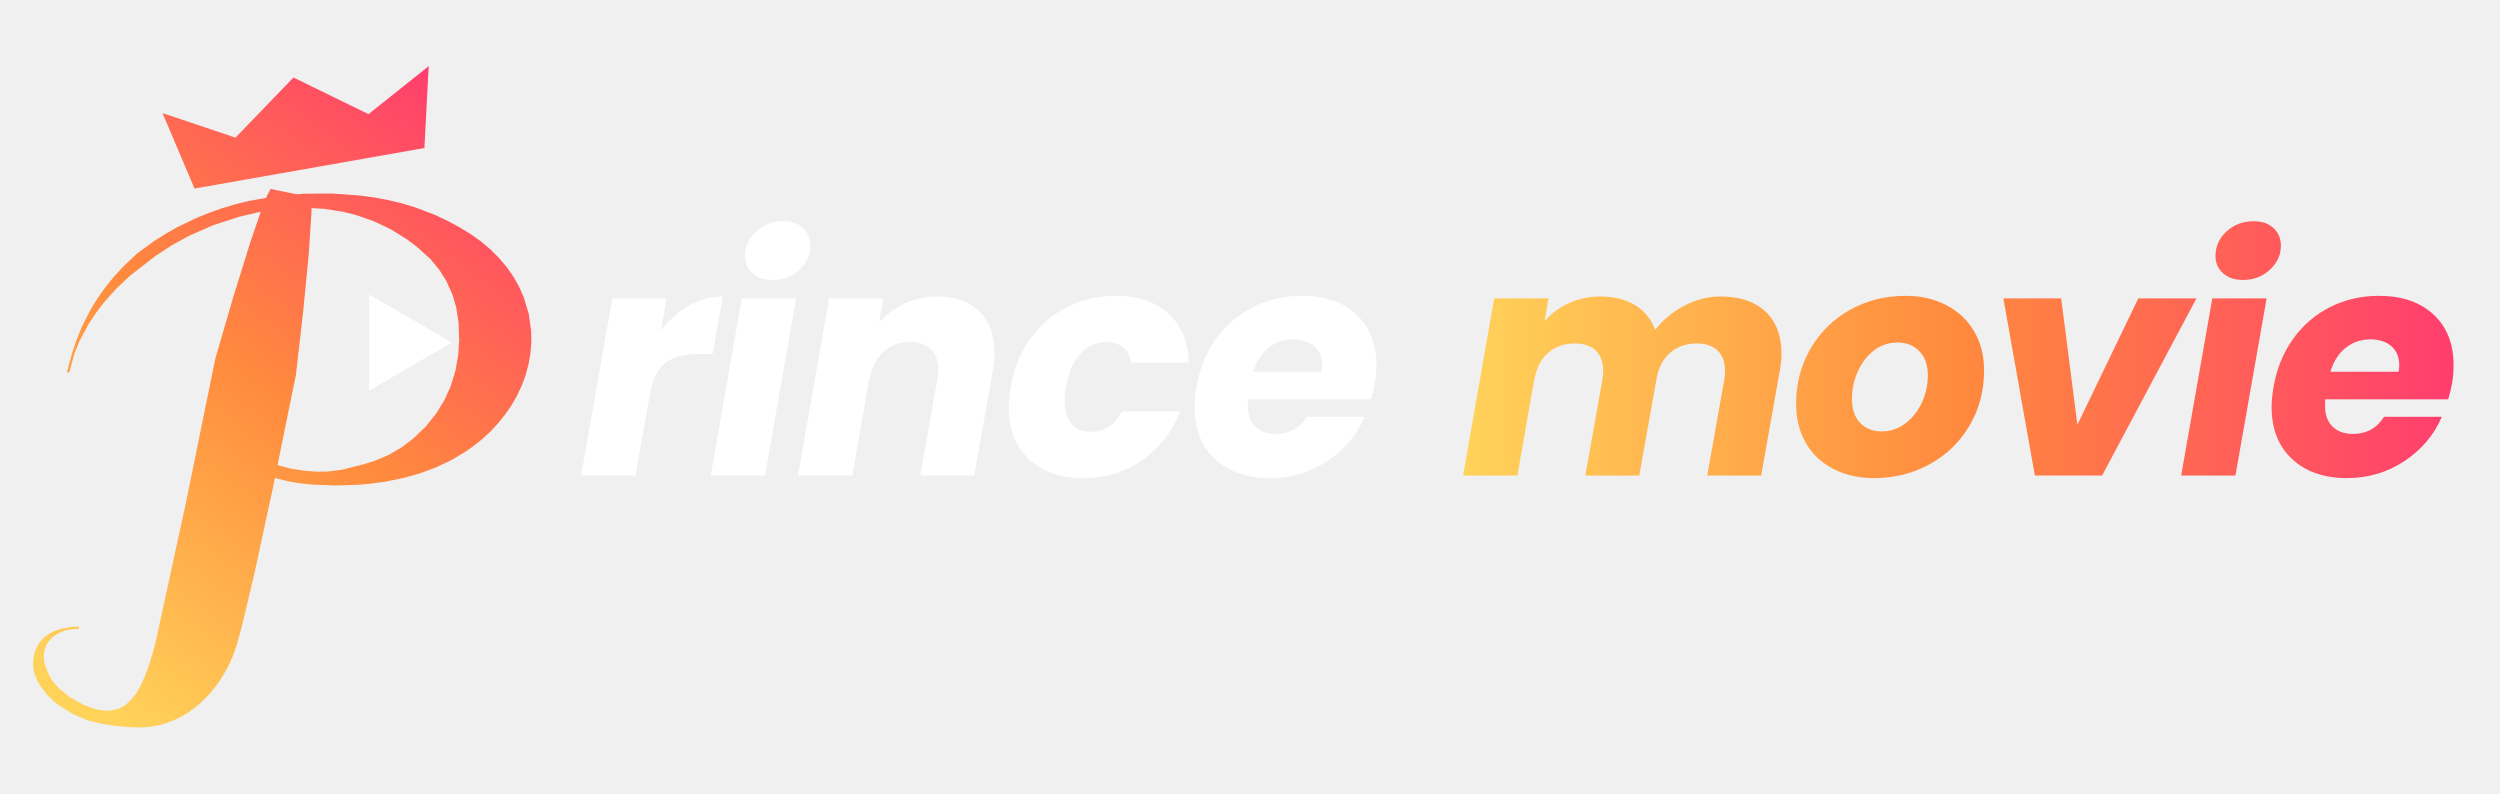
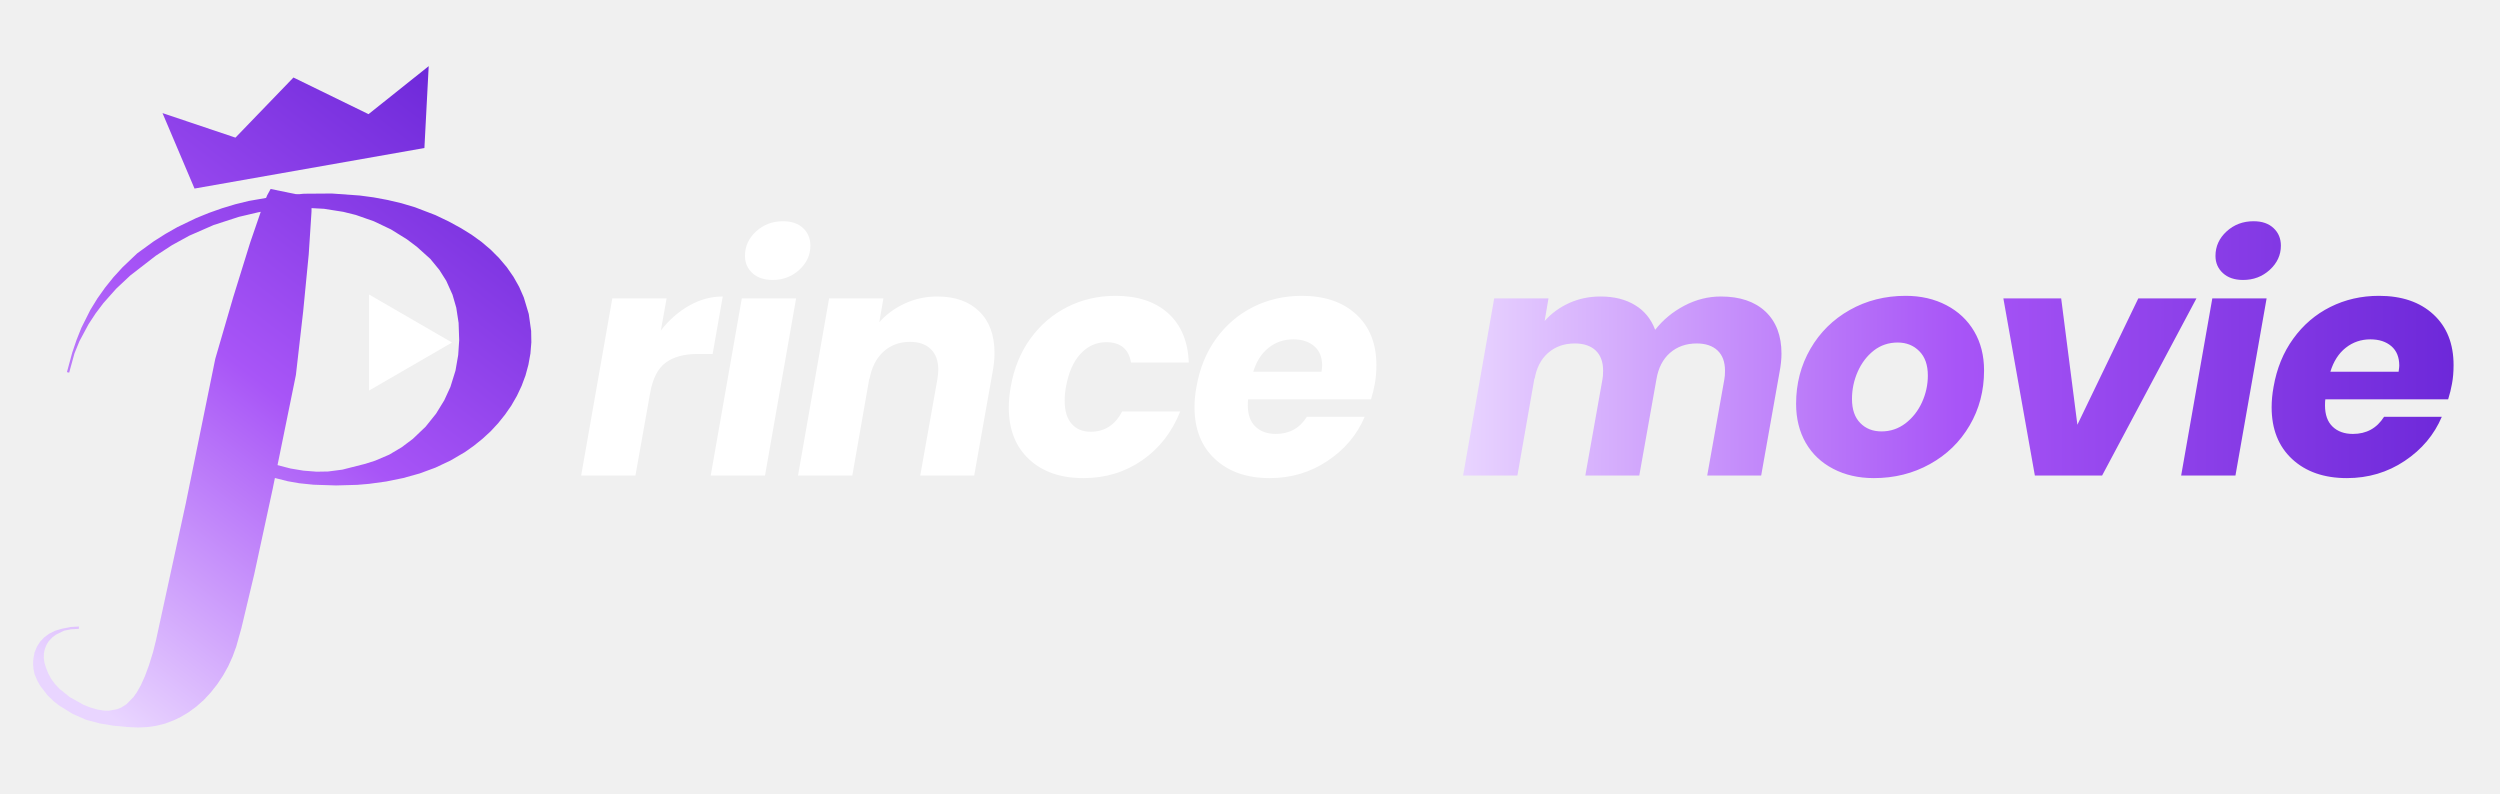
<svg xmlns="http://www.w3.org/2000/svg" viewBox="0 0 378 120" fill="none" role="img" aria-label="PRINCE MOVIE">
  <defs>
    <linearGradient id="g" x1="11.0" y1="104.0" x2="76.3" y2="18.0" gradientUnits="userSpaceOnUse">
-       <stop offset="0" stop-color="#ffd35a" />
-       <stop offset="0.5" stop-color="#ff8a3d" />
-       <stop offset="1" stop-color="#ff3d6e" />
+       <stop offset="0" stop-color="#e9d5ff" />
+       <stop offset="0.5" stop-color="#a855f7" />
+       <stop offset="1" stop-color="#6d28d9" />
    </linearGradient>
    <linearGradient id="gm" x1="220.7" y1="0.0" x2="371.1" y2="0.0" gradientUnits="userSpaceOnUse">
-       <stop offset="0" stop-color="#ffd35a" />
-       <stop offset="0.5" stop-color="#ff8a3d" />
-       <stop offset="1" stop-color="#ff3d6e" />
+       <stop offset="0" stop-color="#e9d5ff" />
+       <stop offset="0.5" stop-color="#a855f7" />
+       <stop offset="1" stop-color="#6d28d9" />
    </linearGradient>
  </defs>
  <path fill="url(#g)" d="M10.46 56.34L11.26 53.43L12.01 51.59L13.4 49L14.47 47.37L15.64 45.82L17.57 43.65L19.69 41.66L23.55 38.67L26.02 37.06L28.63 35.63L32.29 34.03L36.11 32.79L39.04 32.1L41.03 31.76L43.02 31.53L46.01 31.41L48.99 31.57L51.91 32.03L53.8 32.5L56.54 33.46L59.12 34.69L61.52 36.18L63.01 37.3L65.07 39.15L66.43 40.81L67.47 42.45L68.42 44.56L68.99 46.53L69.34 48.82L69.43 51.45L69.28 53.68L68.87 56.04L68.1 58.51L67.17 60.53L65.93 62.55L64.35 64.52L62.42 66.36L60.73 67.63L58.84 68.75L56.73 69.65L55.23 70.13L51.76 71.01L49.61 71.29L47.87 71.32L45.86 71.16L43.94 70.84L41.84 70.3L37.17 68.82L34.55 67.67L33.4 66.84L33.18 67.12L36.63 69.85L38.11 70.8L39.74 71.68L41.59 72.28L43.54 72.77L45.26 73.07L47.41 73.29L50.82 73.4L54 73.31L55.79 73.16L58.41 72.8L60.96 72.28L63.44 71.59L65.83 70.71L68.12 69.63L70.29 68.36L71.66 67.39L72.96 66.34L74.19 65.21L75.32 63.99L76.37 62.68L77.32 61.31L78.16 59.85L78.87 58.34L79.46 56.76L79.9 55.13L80.2 53.46L80.34 51.76L80.31 50.04L79.95 47.48L79.2 44.98L78.5 43.38L77.63 41.84L76.62 40.39L75.46 39.02L74.18 37.74L72.79 36.56L71.29 35.48L69.69 34.49L67.86 33.49L65.83 32.52L62.75 31.34L60.67 30.72L58.58 30.23L56.48 29.84L54.38 29.56L50.17 29.26L45.97 29.29L41.78 29.66L37.63 30.38L35.59 30.88L33.57 31.49L31.59 32.19L29.65 32.98L26.82 34.34L25.01 35.37L23.26 36.48L20.75 38.3L18.52 40.42L17.15 41.92L15.88 43.5L14.71 45.15L13.66 46.86L12.31 49.55L11.57 51.41L10.92 53.32L10.12 56.27Z" />
  <path fill="url(#g)" d="M40.92 28.57L40.39 29.54L39.59 31.55L37.83 36.67L35.26 44.95L32.55 54.25L28.09 76.12L23.59 96.79L23.14 98.6L22.52 100.6L21.91 102.24L21.31 103.58L20.72 104.63L20.2 105.38L19.11 106.49L18.31 106.99L17.72 107.23L16.45 107.46L15.78 107.45L14.76 107.29L13.71 106.99L12.64 106.57L10.55 105.4L8.99 104.15L8.29 103.4L7.73 102.63L7.31 101.85L6.94 100.92L6.72 100.19L6.62 99.48L6.64 98.78L6.79 98.09L7.06 97.44L7.36 96.97L7.89 96.39L8.4 96L9.67 95.36L10.74 95.15L11.93 95.08L11.93 94.73L10.69 94.8L9.32 95.07L8.34 95.37L7.46 95.8L6.7 96.35L6.07 97.02L5.57 97.8L5.22 98.67L5.04 99.62L5 100.37L5.06 101.13L5.22 101.92L5.65 102.93L6.07 103.68L7.17 105.11L8.1 106.01L8.89 106.64L11.01 107.96L13.07 108.85L15.11 109.39L17.11 109.72L19.15 109.92L20.87 110L22.21 109.94L23.58 109.75L24.95 109.41L26.3 108.9L27.19 108.48L28.46 107.73L29.68 106.84L30.82 105.83L31.87 104.7L32.84 103.47L33.72 102.15L34.5 100.75L35.17 99.27L35.73 97.73L36.5 94.97L38.44 86.82L41.23 73.92L44.74 56.7L45.84 47.08L46.68 38.46L47.1 32.01L47.11 30.93L47.01 29.83Z" />
  <path fill="url(#g)" d="M29.41 28.51L24.57 17.1L35.6 20.81L44.37 11.72L55.72 17.26L64.82 10L64.17 22.38Z" />
  <path fill="#fff" d="M55.8 44.53L55.8 59.05L68.34 51.79Z" />
  <path fill="#fff" d="M109.28 44.83 107.75 53.52H105.49Q102.42 53.52 100.64 54.84Q98.87 56.16 98.29 59.47L96.08 71.9H87.87L92.58 45.12H100.79L99.92 49.97Q101.79 47.57 104.22 46.2Q106.64 44.83 109.28 44.83ZM112.64 38.69Q112.64 36.53 114.32 34.99Q116 33.45 118.4 33.45Q120.32 33.45 121.43 34.49Q122.53 35.52 122.53 37.15Q122.53 39.26 120.85 40.8Q119.17 42.33 116.82 42.33Q114.9 42.33 113.77 41.3Q112.64 40.27 112.64 38.69ZM120.37 45.12 115.67 71.9H107.46L112.16 45.12ZM150.37 53.37Q150.37 54.72 150.08 56.25L147.3 71.9H139.14L141.73 57.36Q141.87 56.54 141.87 55.92Q141.87 53.9 140.75 52.8Q139.62 51.69 137.6 51.69Q135.2 51.69 133.57 53.18Q131.94 54.67 131.46 57.36V57.12L128.87 71.9H120.66L125.36 45.12H133.57L132.95 48.72Q134.53 46.94 136.81 45.89Q139.09 44.83 141.73 44.83Q145.76 44.83 148.07 47.09Q150.37 49.34 150.37 53.37ZM168.66 44.73Q173.7 44.73 176.63 47.37Q179.55 50.01 179.75 54.81H171.01Q170.48 51.74 167.27 51.74Q165.01 51.74 163.38 53.49Q161.75 55.25 161.17 58.51Q160.98 59.52 160.98 60.62Q160.98 62.88 162.03 64.08Q163.09 65.28 164.91 65.28Q168.08 65.28 169.67 62.21H178.45Q176.58 66.91 172.69 69.6Q168.8 72.29 163.81 72.29Q158.63 72.29 155.58 69.43Q152.53 66.57 152.53 61.63Q152.53 60.14 152.82 58.51Q153.54 54.33 155.79 51.21Q158.05 48.09 161.39 46.41Q164.72 44.73 168.66 44.73ZM208.11 55.2Q208.11 56.78 207.87 58.03Q207.68 59.13 207.3 60.38H188.72Q188.67 60.67 188.67 61.29Q188.67 63.41 189.83 64.51Q190.98 65.61 192.9 65.61Q195.97 65.61 197.6 63.02H206.34Q204.61 67.1 200.72 69.69Q196.83 72.29 191.99 72.29Q186.8 72.29 183.71 69.41Q180.61 66.53 180.61 61.58Q180.61 60.09 180.9 58.51Q181.62 54.33 183.87 51.21Q186.13 48.09 189.49 46.41Q192.85 44.73 196.83 44.73Q202.02 44.73 205.07 47.54Q208.11 50.35 208.11 55.2ZM199.91 55.29Q199.91 53.37 198.71 52.34Q197.51 51.31 195.54 51.31Q193.43 51.31 191.82 52.58Q190.21 53.85 189.49 56.21H199.81Q199.91 55.53 199.91 55.29Z" />
  <path fill="url(#gm)" d="M269.36 53.47Q269.36 54.72 269.07 56.25L266.29 71.9H258.13L260.72 57.36Q260.82 56.88 260.82 56.06Q260.82 54.05 259.69 52.99Q258.56 51.93 256.55 51.93Q254.15 51.93 252.51 53.35Q250.88 54.77 250.45 57.36L247.86 71.9H239.7L242.29 57.36Q242.39 56.88 242.39 56.06Q242.39 54.05 241.26 52.99Q240.13 51.93 238.11 51.93Q235.71 51.93 234.08 53.35Q232.45 54.77 232.02 57.36V57.12L229.43 71.9H221.22L225.92 45.12H234.13L233.55 48.53Q235.09 46.8 237.27 45.81Q239.46 44.83 242 44.83Q245.07 44.83 247.21 46.13Q249.35 47.42 250.26 49.87Q252.03 47.61 254.67 46.22Q257.31 44.83 260.19 44.83Q264.51 44.83 266.94 47.11Q269.36 49.39 269.36 53.47ZM271.57 61.05Q271.57 56.49 273.73 52.75Q275.89 49.01 279.68 46.87Q283.47 44.73 288.13 44.73Q291.59 44.73 294.3 46.15Q297.01 47.57 298.5 50.11Q299.99 52.65 299.99 56.01Q299.99 60.62 297.8 64.34Q295.62 68.06 291.8 70.17Q287.99 72.29 283.33 72.29Q279.87 72.29 277.19 70.89Q274.5 69.5 273.03 66.96Q271.57 64.41 271.57 61.05ZM291.49 56.78Q291.49 54.38 290.19 53.09Q288.9 51.79 286.93 51.79Q284.87 51.79 283.31 53.01Q281.75 54.24 280.88 56.21Q280.02 58.17 280.02 60.33Q280.02 62.69 281.27 63.96Q282.51 65.23 284.48 65.23Q286.5 65.23 288.11 64.01Q289.71 62.78 290.6 60.84Q291.49 58.89 291.49 56.78ZM314.1 64.22 323.31 45.12H332.1L317.84 71.9H307.67L302.91 45.12H311.65ZM334.98 38.69Q334.98 36.53 336.66 34.99Q338.34 33.45 340.74 33.45Q342.66 33.45 343.76 34.49Q344.87 35.52 344.87 37.15Q344.87 39.26 343.19 40.8Q341.51 42.33 339.15 42.33Q337.23 42.33 336.11 41.3Q334.98 40.27 334.98 38.69ZM342.71 45.12 338 71.9H329.79L334.5 45.12ZM370.98 55.2Q370.98 56.78 370.74 58.03Q370.55 59.13 370.16 60.38H351.59Q351.54 60.67 351.54 61.29Q351.54 63.41 352.69 64.51Q353.84 65.61 355.76 65.61Q358.83 65.61 360.47 63.02H369.2Q367.47 67.1 363.59 69.69Q359.7 72.29 354.85 72.29Q349.67 72.29 346.57 69.41Q343.47 66.53 343.47 61.58Q343.47 60.09 343.76 58.51Q344.48 54.33 346.74 51.21Q348.99 48.09 352.35 46.41Q355.71 44.73 359.7 44.73Q364.88 44.73 367.93 47.54Q370.98 50.35 370.98 55.2ZM362.77 55.29Q362.77 53.37 361.57 52.34Q360.37 51.31 358.4 51.31Q356.29 51.31 354.68 52.58Q353.07 53.85 352.35 56.21H362.67Q362.77 55.53 362.77 55.29Z" />
</svg>
